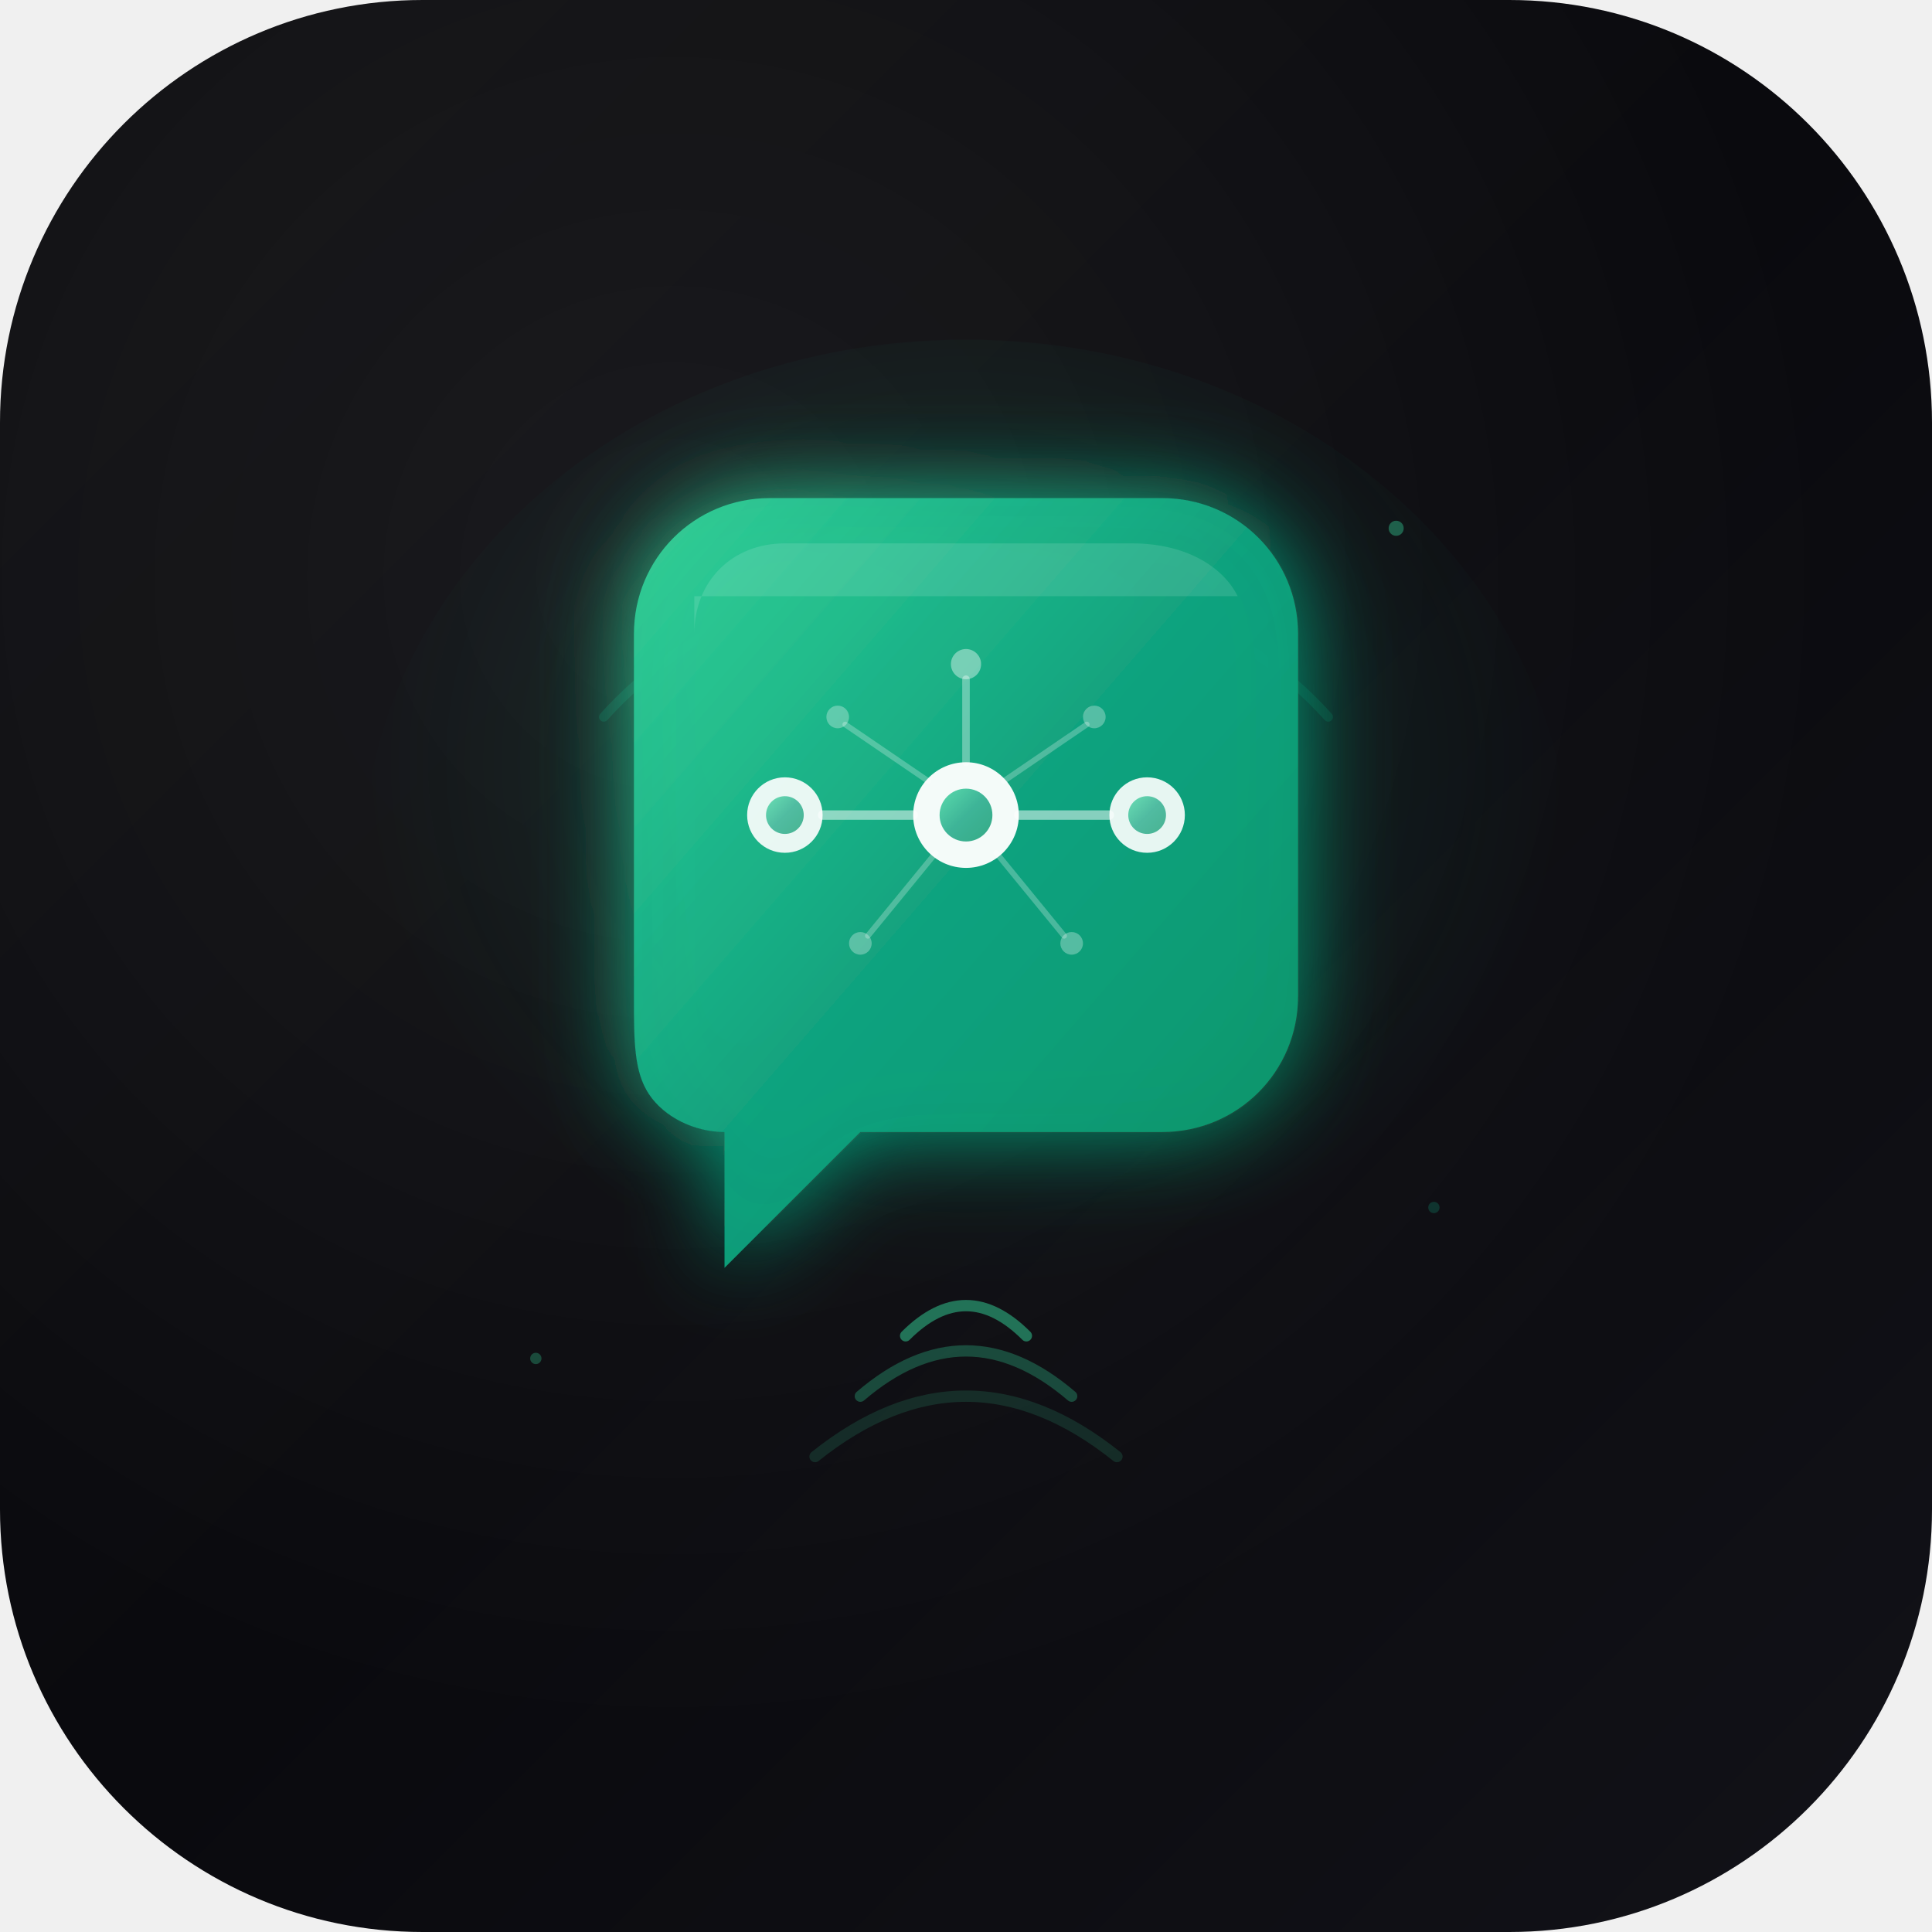
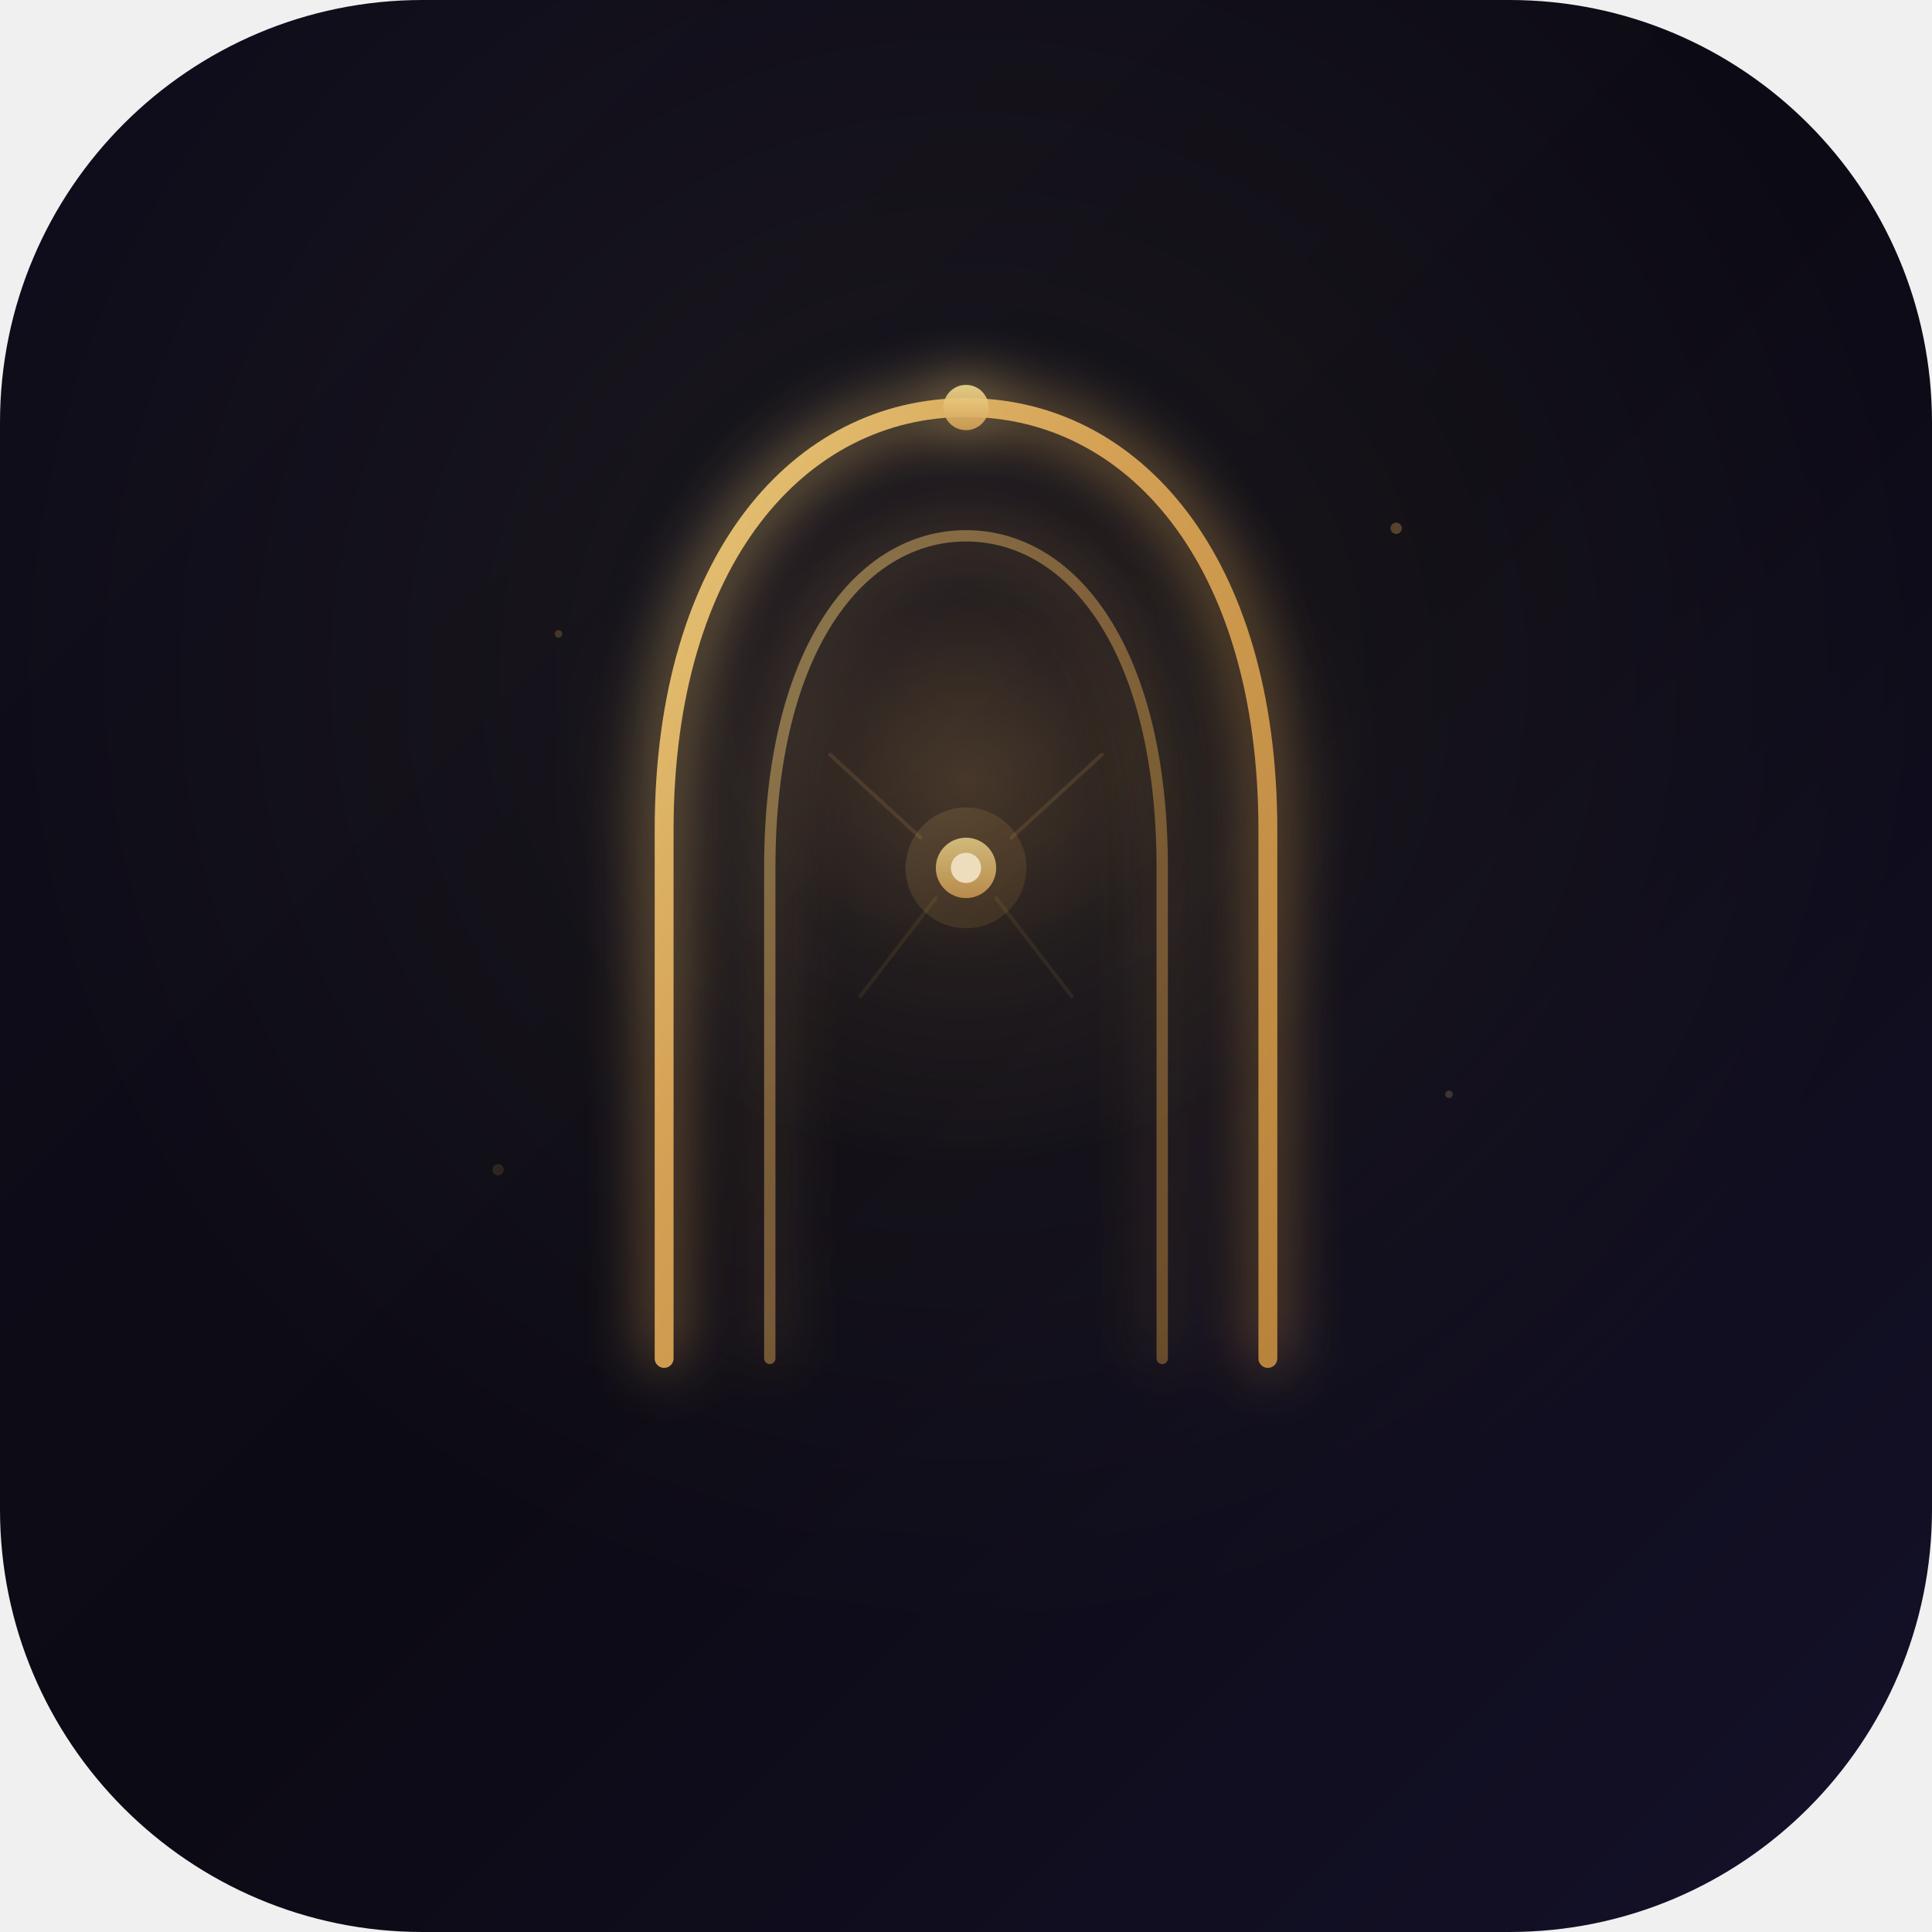
<svg xmlns="http://www.w3.org/2000/svg" viewBox="0 0 512 512">
  <defs>
-     <linearGradient id="bgGrad" x1="0%" y1="0%" x2="100%" y2="100%">
-       <stop offset="0%" stop-color="#0F0F12" />
-       <stop offset="50%" stop-color="#0A0A0E" />
-       <stop offset="100%" stop-color="#121218" />
+     <linearGradient id="bg" x1="0%" y1="0%" x2="100%" y2="100%">
+       <stop offset="0%" stop-color="#100E1C" />
+       <stop offset="50%" stop-color="#0C0A14" />
+       <stop offset="100%" stop-color="#14112A" />
    </linearGradient>
-     <linearGradient id="accentGrad" x1="0%" y1="0%" x2="100%" y2="100%">
-       <stop offset="0%" stop-color="#34D399" />
-       <stop offset="50%" stop-color="#10A37F" />
-       <stop offset="100%" stop-color="#059669" />
+     <linearGradient id="gold" x1="0%" y1="0%" x2="100%" y2="100%">
+       <stop offset="0%" stop-color="#E8C87A" />
+       <stop offset="40%" stop-color="#D4A054" />
+       <stop offset="100%" stop-color="#B8843C" />
    </linearGradient>
-     <radialGradient id="orbGlow" cx="50%" cy="40%" r="50%">
-       <stop offset="0%" stop-color="#10A37F" stop-opacity="0.4" />
-       <stop offset="60%" stop-color="#10A37F" stop-opacity="0.08" />
-       <stop offset="100%" stop-color="#10A37F" stop-opacity="0" />
+     <linearGradient id="goldLight" x1="50%" y1="0%" x2="50%" y2="100%">
+       <stop offset="0%" stop-color="#F0D88E" />
+       <stop offset="100%" stop-color="#D4A054" />
+     </linearGradient>
+     <radialGradient id="glow" cx="50%" cy="45%" r="40%">
+       <stop offset="0%" stop-color="#D4A054" stop-opacity="0.25" />
+       <stop offset="50%" stop-color="#D4A054" stop-opacity="0.06" />
+       <stop offset="100%" stop-color="#D4A054" stop-opacity="0" />
    </radialGradient>
-     <radialGradient id="innerLight" cx="35%" cy="30%" r="60%">
-       <stop offset="0%" stop-color="rgba(255,255,255,0.06)" />
-       <stop offset="100%" stop-color="rgba(255,255,255,0)" />
+     <radialGradient id="innerGlow" cx="50%" cy="35%" r="50%">
+       <stop offset="0%" stop-color="rgba(240, 216, 142, 0.06)" />
+       <stop offset="100%" stop-color="rgba(240, 216, 142, 0)" />
    </radialGradient>
-     <filter id="softGlow" x="-50%" y="-50%" width="200%" height="200%">
-       <feGaussianBlur stdDeviation="12" result="blur" />
+     <filter id="softGlow" x="-40%" y="-40%" width="180%" height="180%">
+       <feGaussianBlur stdDeviation="8" result="blur" />
      <feMerge>
        <feMergeNode in="blur" />
        <feMergeNode in="SourceGraphic" />
      </feMerge>
    </filter>
-     <filter id="bigGlow" x="-50%" y="-50%" width="200%" height="200%">
-       <feGaussianBlur stdDeviation="30" />
+     <filter id="ambientGlow" x="-50%" y="-50%" width="200%" height="200%">
+       <feGaussianBlur stdDeviation="24" />
    </filter>
    <clipPath id="roundClip">
      <rect width="512" height="512" rx="112" ry="112" />
    </clipPath>
  </defs>
-   <rect width="512" height="512" rx="112" fill="url(#bgGrad)" />
-   <rect width="512" height="512" rx="112" fill="url(#innerLight)" />
-   <ellipse cx="256" cy="230" rx="160" ry="140" fill="url(#orbGlow)" clip-path="url(#roundClip)" />
-   <path d="M 160 190 A 120 100 0 0 1 352 190" stroke="url(#accentGrad)" stroke-width="2.5" fill="none" opacity="0.2" stroke-linecap="round" />
+   <rect width="512" height="512" rx="112" fill="url(#bg)" />
+   <rect width="512" height="512" rx="112" fill="url(#innerGlow)" />
+   <ellipse cx="256" cy="220" rx="140" ry="130" fill="url(#glow)" clip-path="url(#roundClip)" />
  <g filter="url(#softGlow)">
-     <path d="       M 168 168       C 168 148, 184 132, 204 132       L 308 132       C 328 132, 344 148, 344 168       L 344 264       C 344 284, 328 300, 308 300       L 228 300       L 192 336       L 192 300       C 184 300, 176 296, 172 290       C 168 284, 168 276, 168 264       Z" fill="url(#accentGrad)" opacity="0.95" />
+     <path d="       M 176 360       L 176 220       C 176 148, 212 108, 256 108       C 300 108, 336 148, 336 220       L 336 360     " stroke="url(#gold)" stroke-width="5" fill="none" stroke-linecap="round" />
+     <path d="       M 204 360       L 204 230       C 204 172, 228 142, 256 142       C 284 142, 308 172, 308 230       L 308 360     " stroke="url(#gold)" stroke-width="3" fill="none" opacity="0.5" stroke-linecap="round" />
+     <circle cx="256" cy="108" r="6" fill="url(#goldLight)" opacity="0.9" />
  </g>
-   <path d="     M 184 168     C 184 154, 194 144, 208 144     L 300 144     C 314 144, 324 150, 328 158     L 184 158     Z" fill="white" opacity="0.12" />
-   <circle cx="256" cy="216" r="14" fill="white" opacity="0.95" />
-   <circle cx="256" cy="216" r="7" fill="url(#accentGrad)" opacity="0.8" />
-   <circle cx="208" cy="216" r="10" fill="white" opacity="0.9" />
-   <circle cx="208" cy="216" r="5" fill="url(#accentGrad)" opacity="0.7" />
-   <circle cx="304" cy="216" r="10" fill="white" opacity="0.9" />
-   <circle cx="304" cy="216" r="5" fill="url(#accentGrad)" opacity="0.7" />
-   <line x1="218" y1="216" x2="242" y2="216" stroke="white" stroke-width="2.5" opacity="0.5" stroke-linecap="round" />
-   <line x1="270" y1="216" x2="294" y2="216" stroke="white" stroke-width="2.5" opacity="0.5" stroke-linecap="round" />
-   <line x1="256" y1="202" x2="256" y2="180" stroke="white" stroke-width="2" opacity="0.35" stroke-linecap="round" />
-   <circle cx="256" cy="176" r="4" fill="white" opacity="0.4" />
-   <line x1="246" y1="207" x2="224" y2="192" stroke="white" stroke-width="1.5" opacity="0.25" stroke-linecap="round" />
-   <circle cx="222" cy="190" r="3" fill="white" opacity="0.3" />
-   <line x1="266" y1="207" x2="288" y2="192" stroke="white" stroke-width="1.5" opacity="0.25" stroke-linecap="round" />
-   <circle cx="290" cy="190" r="3" fill="white" opacity="0.3" />
-   <line x1="248" y1="226" x2="230" y2="248" stroke="white" stroke-width="1.5" opacity="0.25" stroke-linecap="round" />
-   <circle cx="228" cy="250" r="3" fill="white" opacity="0.3" />
-   <line x1="264" y1="226" x2="282" y2="248" stroke="white" stroke-width="1.5" opacity="0.25" stroke-linecap="round" />
-   <circle cx="284" cy="250" r="3" fill="white" opacity="0.3" />
-   <g opacity="0.5">
-     <path d="M 240 354 Q 256 338 272 354" stroke="#34D399" stroke-width="3" fill="none" stroke-linecap="round" />
-   </g>
-   <g opacity="0.3">
-     <path d="M 228 370 Q 256 346 284 370" stroke="#34D399" stroke-width="3" fill="none" stroke-linecap="round" />
-   </g>
-   <g opacity="0.15">
-     <path d="M 216 386 Q 256 354 296 386" stroke="#34D399" stroke-width="3" fill="none" stroke-linecap="round" />
-   </g>
-   <circle cx="370" cy="140" r="2" fill="#34D399" opacity="0.4" />
-   <circle cx="142" cy="360" r="1.5" fill="#34D399" opacity="0.3" />
-   <circle cx="380" cy="320" r="1.5" fill="#10A37F" opacity="0.25" />
+   <line x1="256" y1="160" x2="256" y2="340" stroke="url(#goldLight)" stroke-width="1.5" opacity="0.2" stroke-linecap="round" />
+   <line x1="176" y1="300" x2="336" y2="300" stroke="url(#gold)" stroke-width="2" opacity="0.3" stroke-linecap="round" />
+   <circle cx="256" cy="230" r="16" fill="url(#gold)" opacity="0.15" />
+   <circle cx="256" cy="230" r="8" fill="url(#goldLight)" opacity="0.8" />
+   <circle cx="256" cy="230" r="4" fill="#F0E0C0" opacity="0.95" />
+   <line x1="244" y1="222" x2="220" y2="200" stroke="#D4A054" stroke-width="1" opacity="0.15" stroke-linecap="round" />
+   <line x1="268" y1="222" x2="292" y2="200" stroke="#D4A054" stroke-width="1" opacity="0.15" stroke-linecap="round" />
+   <line x1="248" y1="238" x2="228" y2="264" stroke="#D4A054" stroke-width="1" opacity="0.1" stroke-linecap="round" />
+   <line x1="264" y1="238" x2="284" y2="264" stroke="#D4A054" stroke-width="1" opacity="0.1" stroke-linecap="round" />
+   <line x1="156" y1="360" x2="356" y2="360" stroke="url(#gold)" stroke-width="3" opacity="0.4" stroke-linecap="round" />
+   <circle cx="370" cy="140" r="1.5" fill="#D4A054" opacity="0.35" />
+   <circle cx="148" cy="168" r="1" fill="#D4A054" opacity="0.25" />
+   <circle cx="384" cy="290" r="1" fill="#E8C87A" opacity="0.2" />
+   <circle cx="132" cy="310" r="1.5" fill="#D4A054" opacity="0.15" />
</svg>
